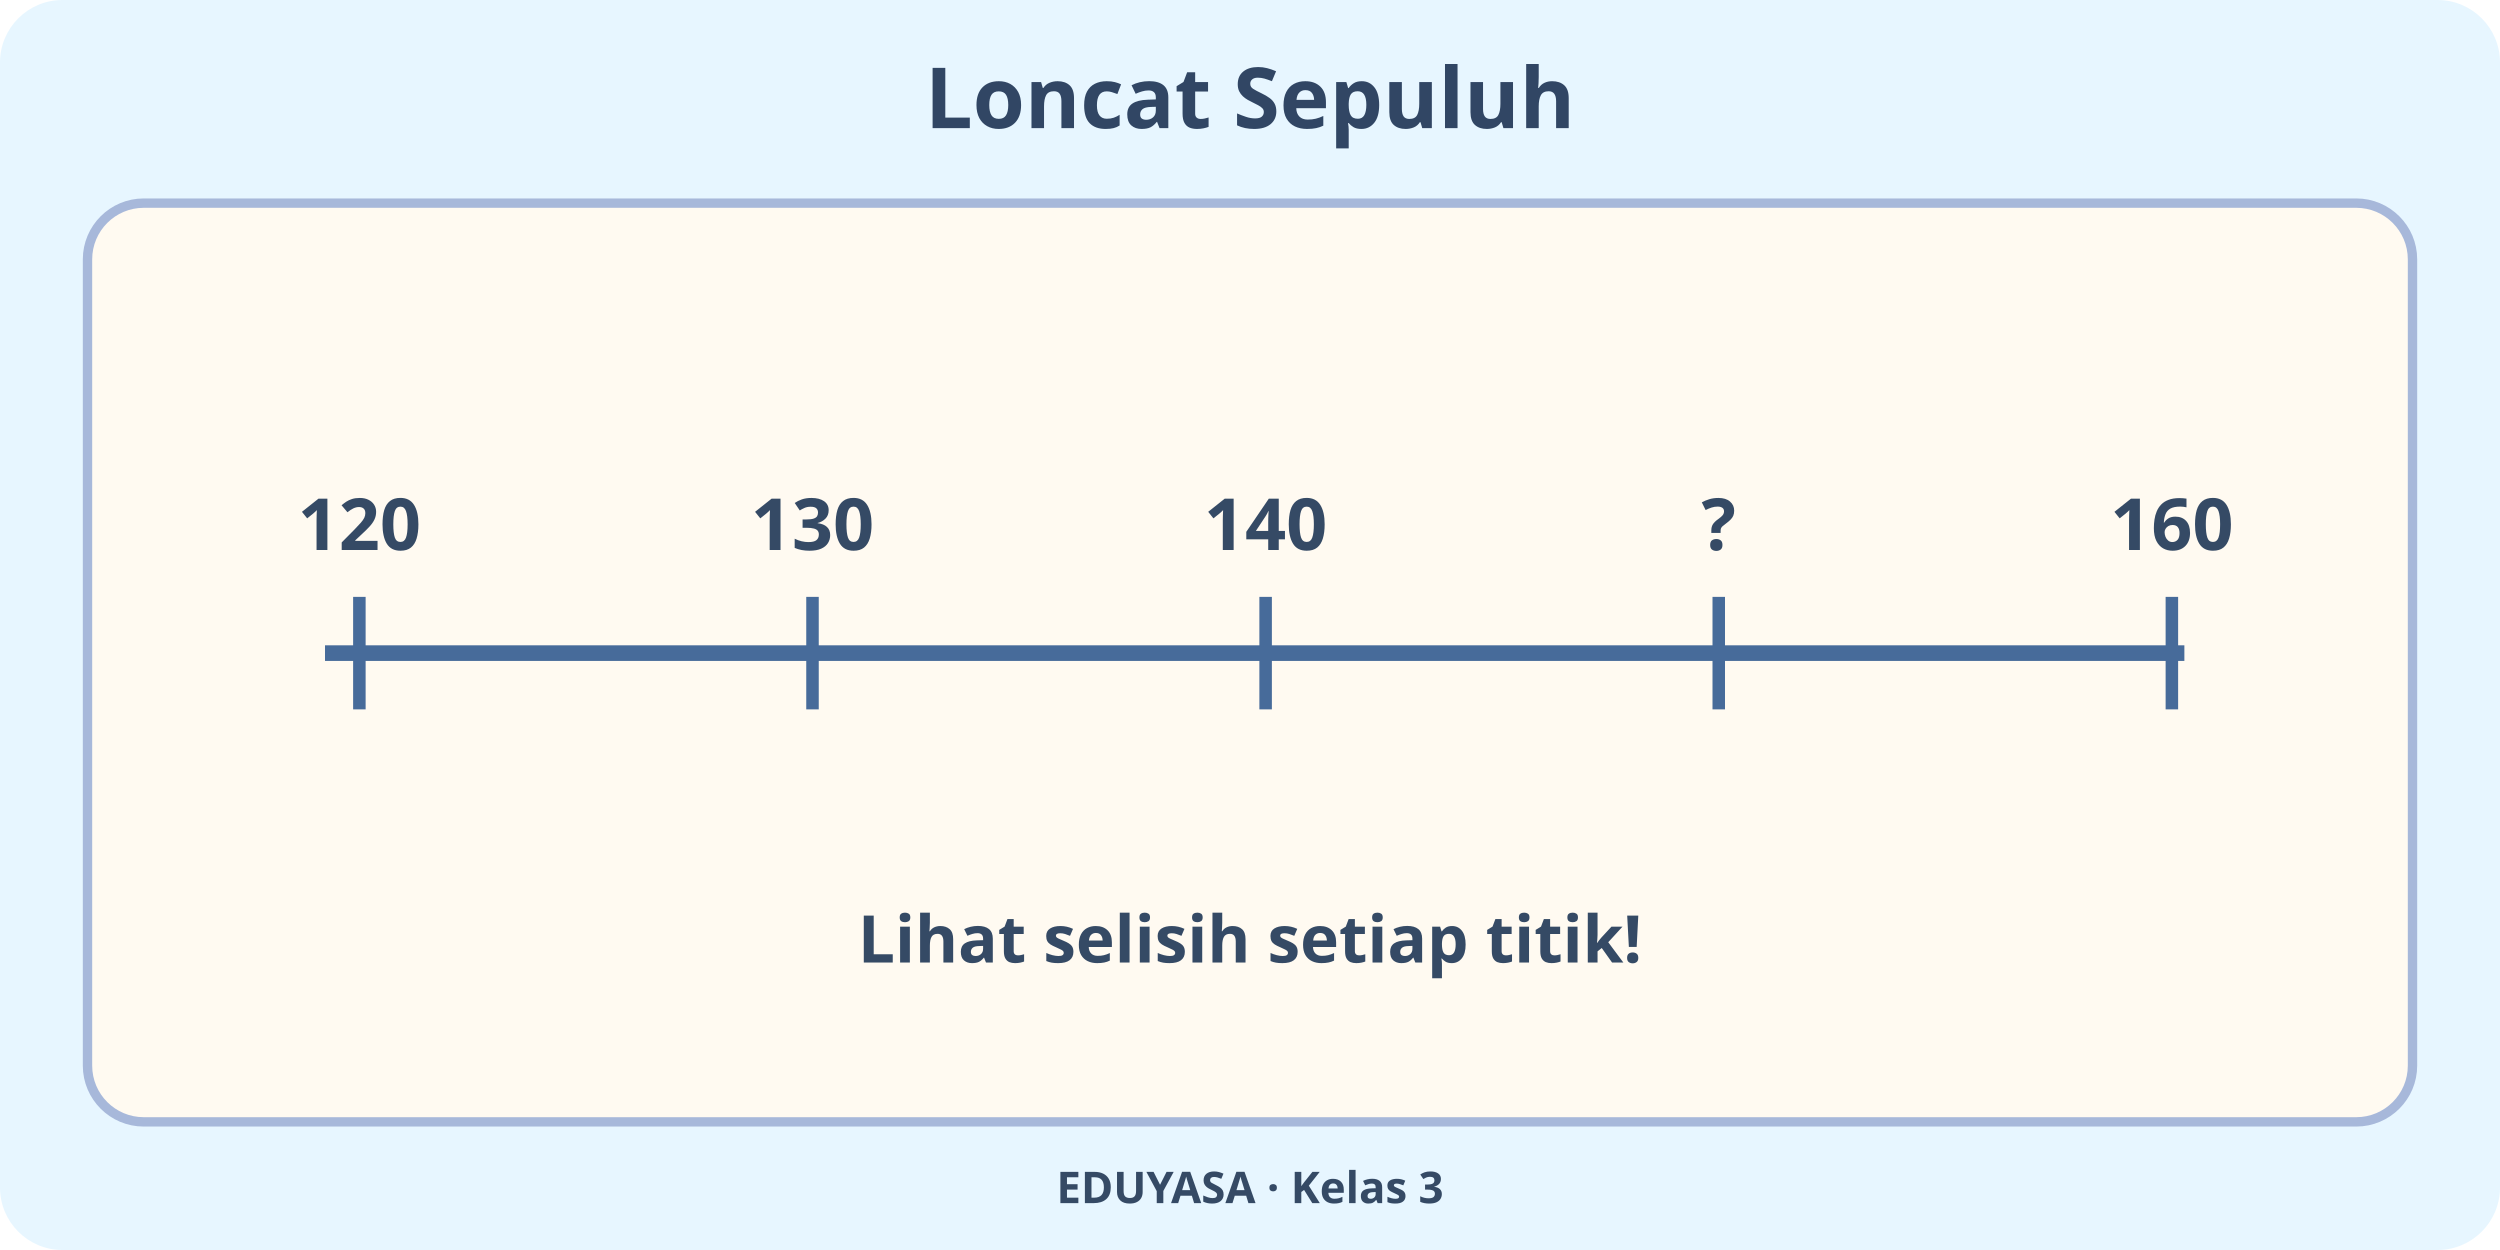
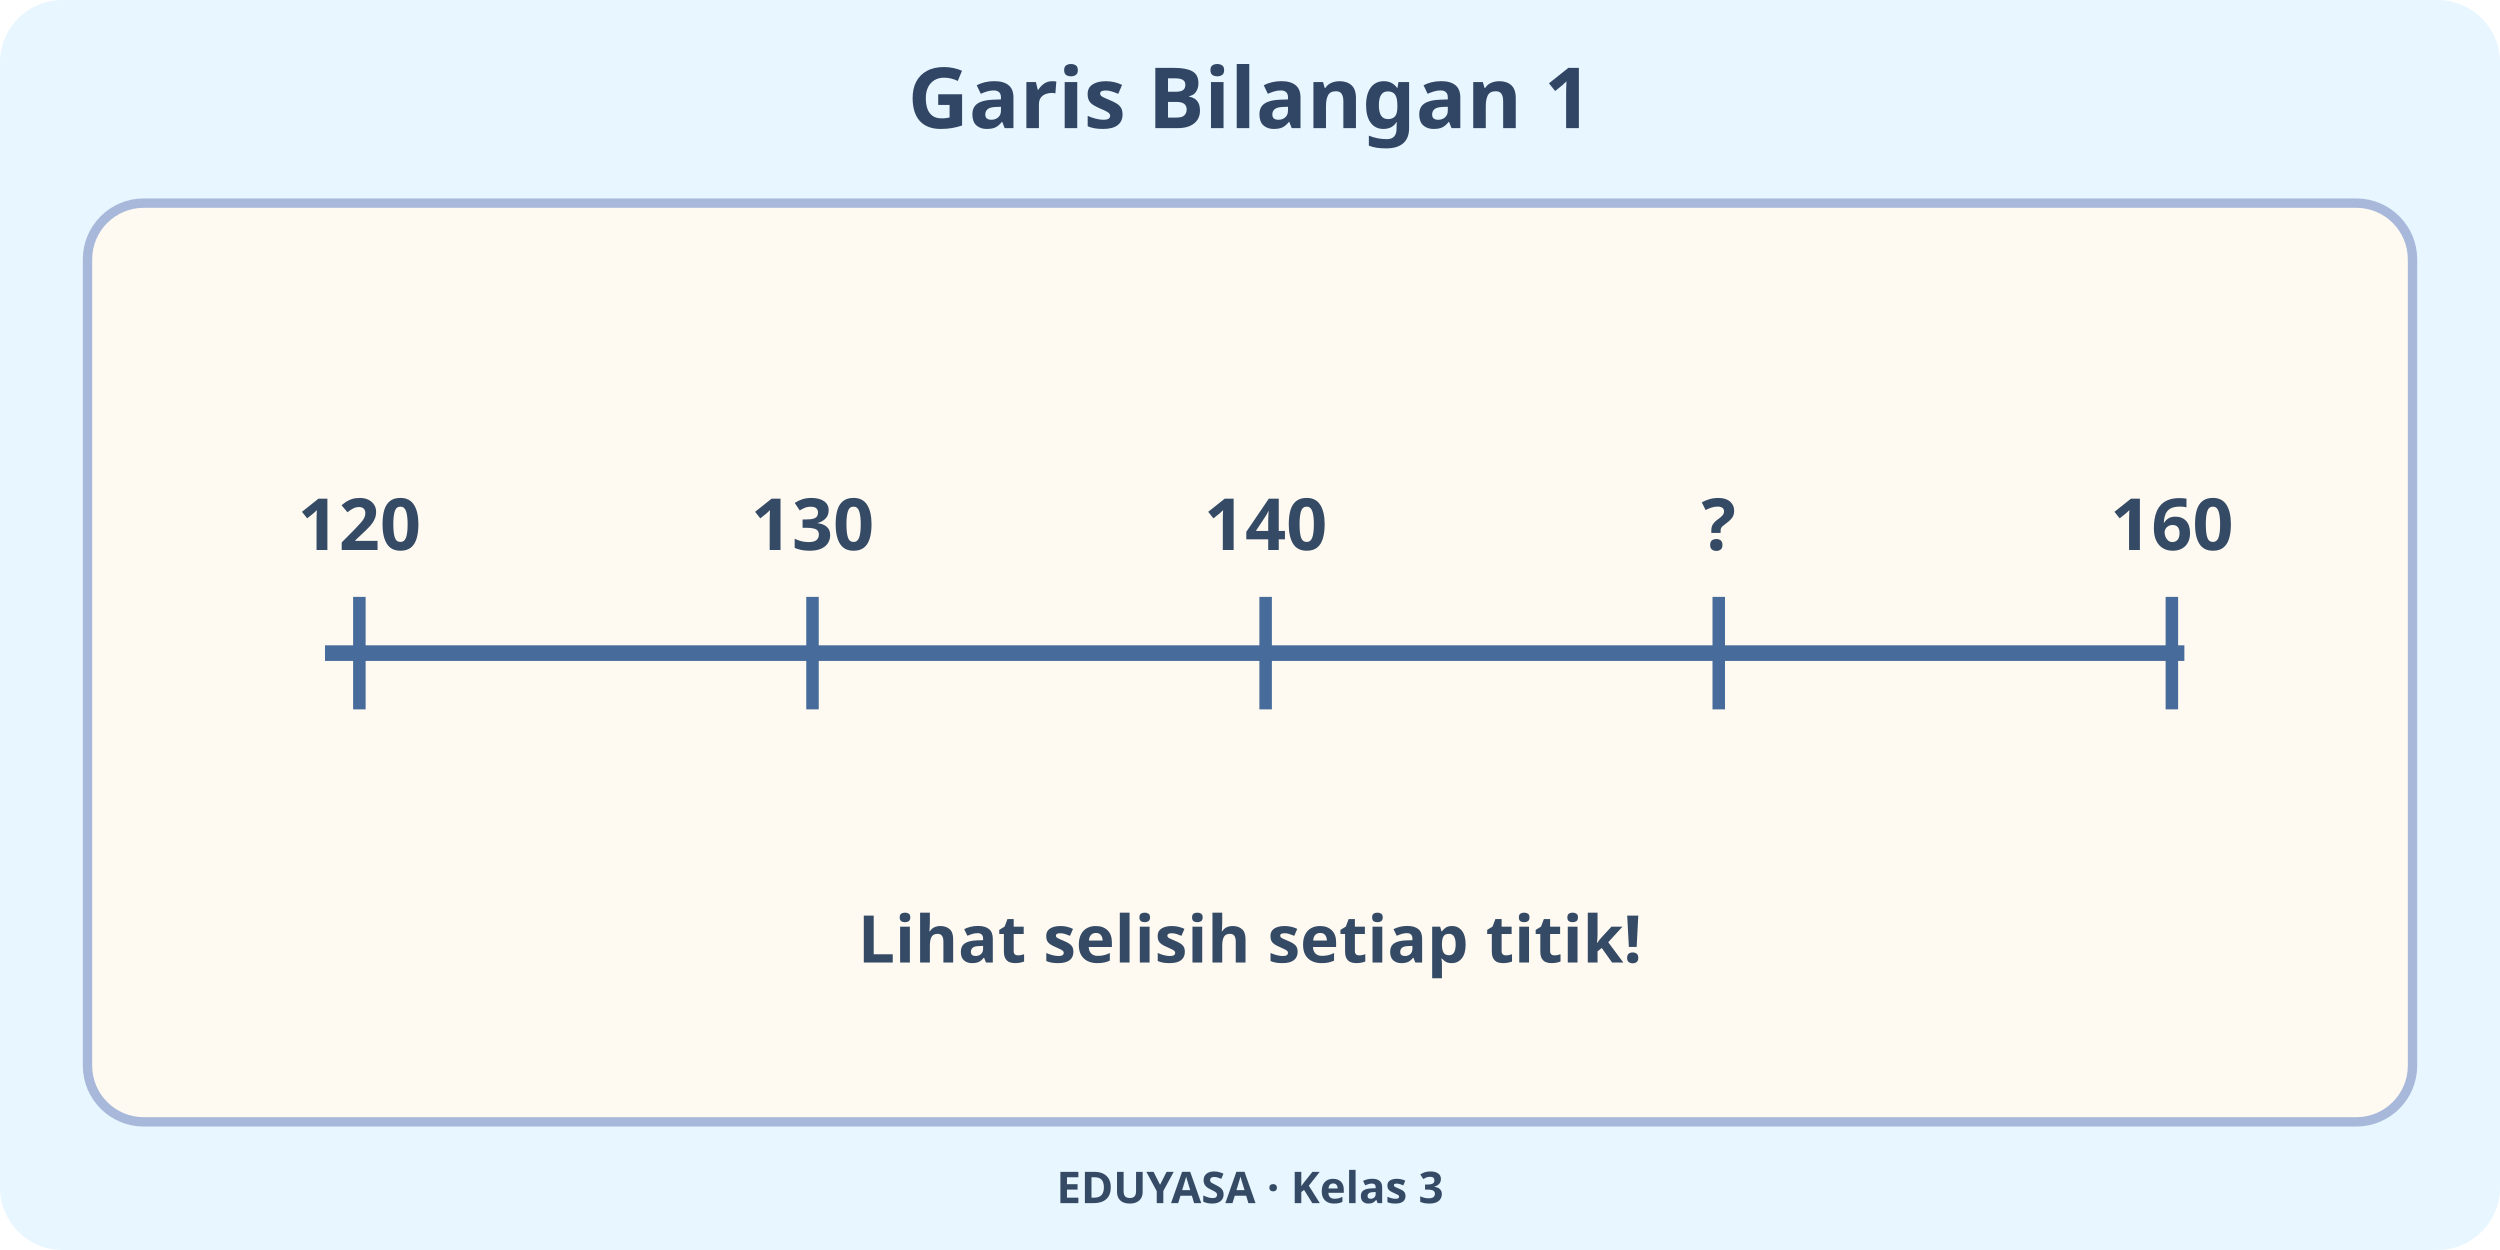
<svg xmlns="http://www.w3.org/2000/svg" viewBox="0 0 800 400" role="img" aria-labelledby="title desc">
  <rect width="800" height="400" rx="20" fill="#e7f6ff" />
  <rect x="28" y="65" width="744" height="294" rx="18" fill="#fffaf1" stroke="#a7b8da" stroke-width="3" />
-   <text x="400" y="41" fill="#314664" font-family="sans-serif" font-weight="bold" font-size="27" text-anchor="middle">Loncat Sepuluh</text>
+   <text x="400" y="41" fill="#314664" font-family="sans-serif" font-weight="bold" font-size="27" text-anchor="middle">Garis Bilangan 1</text>
  <line x1="104" y1="209" x2="699" y2="209" stroke="#476b9a" stroke-width="5" />
  <line x1="115" y1="191" x2="115" y2="227" stroke="#476b9a" stroke-width="4" />
  <text x="115" y="176" font-size="23" text-anchor="middle" font-family="sans-serif" font-weight="bold" fill="#354a65">120</text>
  <line x1="260" y1="191" x2="260" y2="227" stroke="#476b9a" stroke-width="4" />
  <text x="260" y="176" font-size="23" text-anchor="middle" font-family="sans-serif" font-weight="bold" fill="#354a65">130</text>
  <line x1="405" y1="191" x2="405" y2="227" stroke="#476b9a" stroke-width="4" />
  <text x="405" y="176" font-size="23" text-anchor="middle" font-family="sans-serif" font-weight="bold" fill="#354a65">140</text>
  <line x1="550" y1="191" x2="550" y2="227" stroke="#476b9a" stroke-width="4" />
  <text x="550" y="176" font-size="23" text-anchor="middle" font-family="sans-serif" font-weight="bold" fill="#354a65">?</text>
  <line x1="695" y1="191" x2="695" y2="227" stroke="#476b9a" stroke-width="4" />
  <text x="695" y="176" font-size="23" text-anchor="middle" font-family="sans-serif" font-weight="bold" fill="#354a65">160</text>
  <text x="400" y="308" font-size="21" text-anchor="middle" font-family="sans-serif" font-weight="bold" fill="#354a65">Lihat selisih setiap titik!</text>
  <text x="400" y="385" font-size="14" text-anchor="middle" font-family="sans-serif" font-weight="bold" fill="#354a65">EDUYASA · Kelas 3</text>
</svg>
